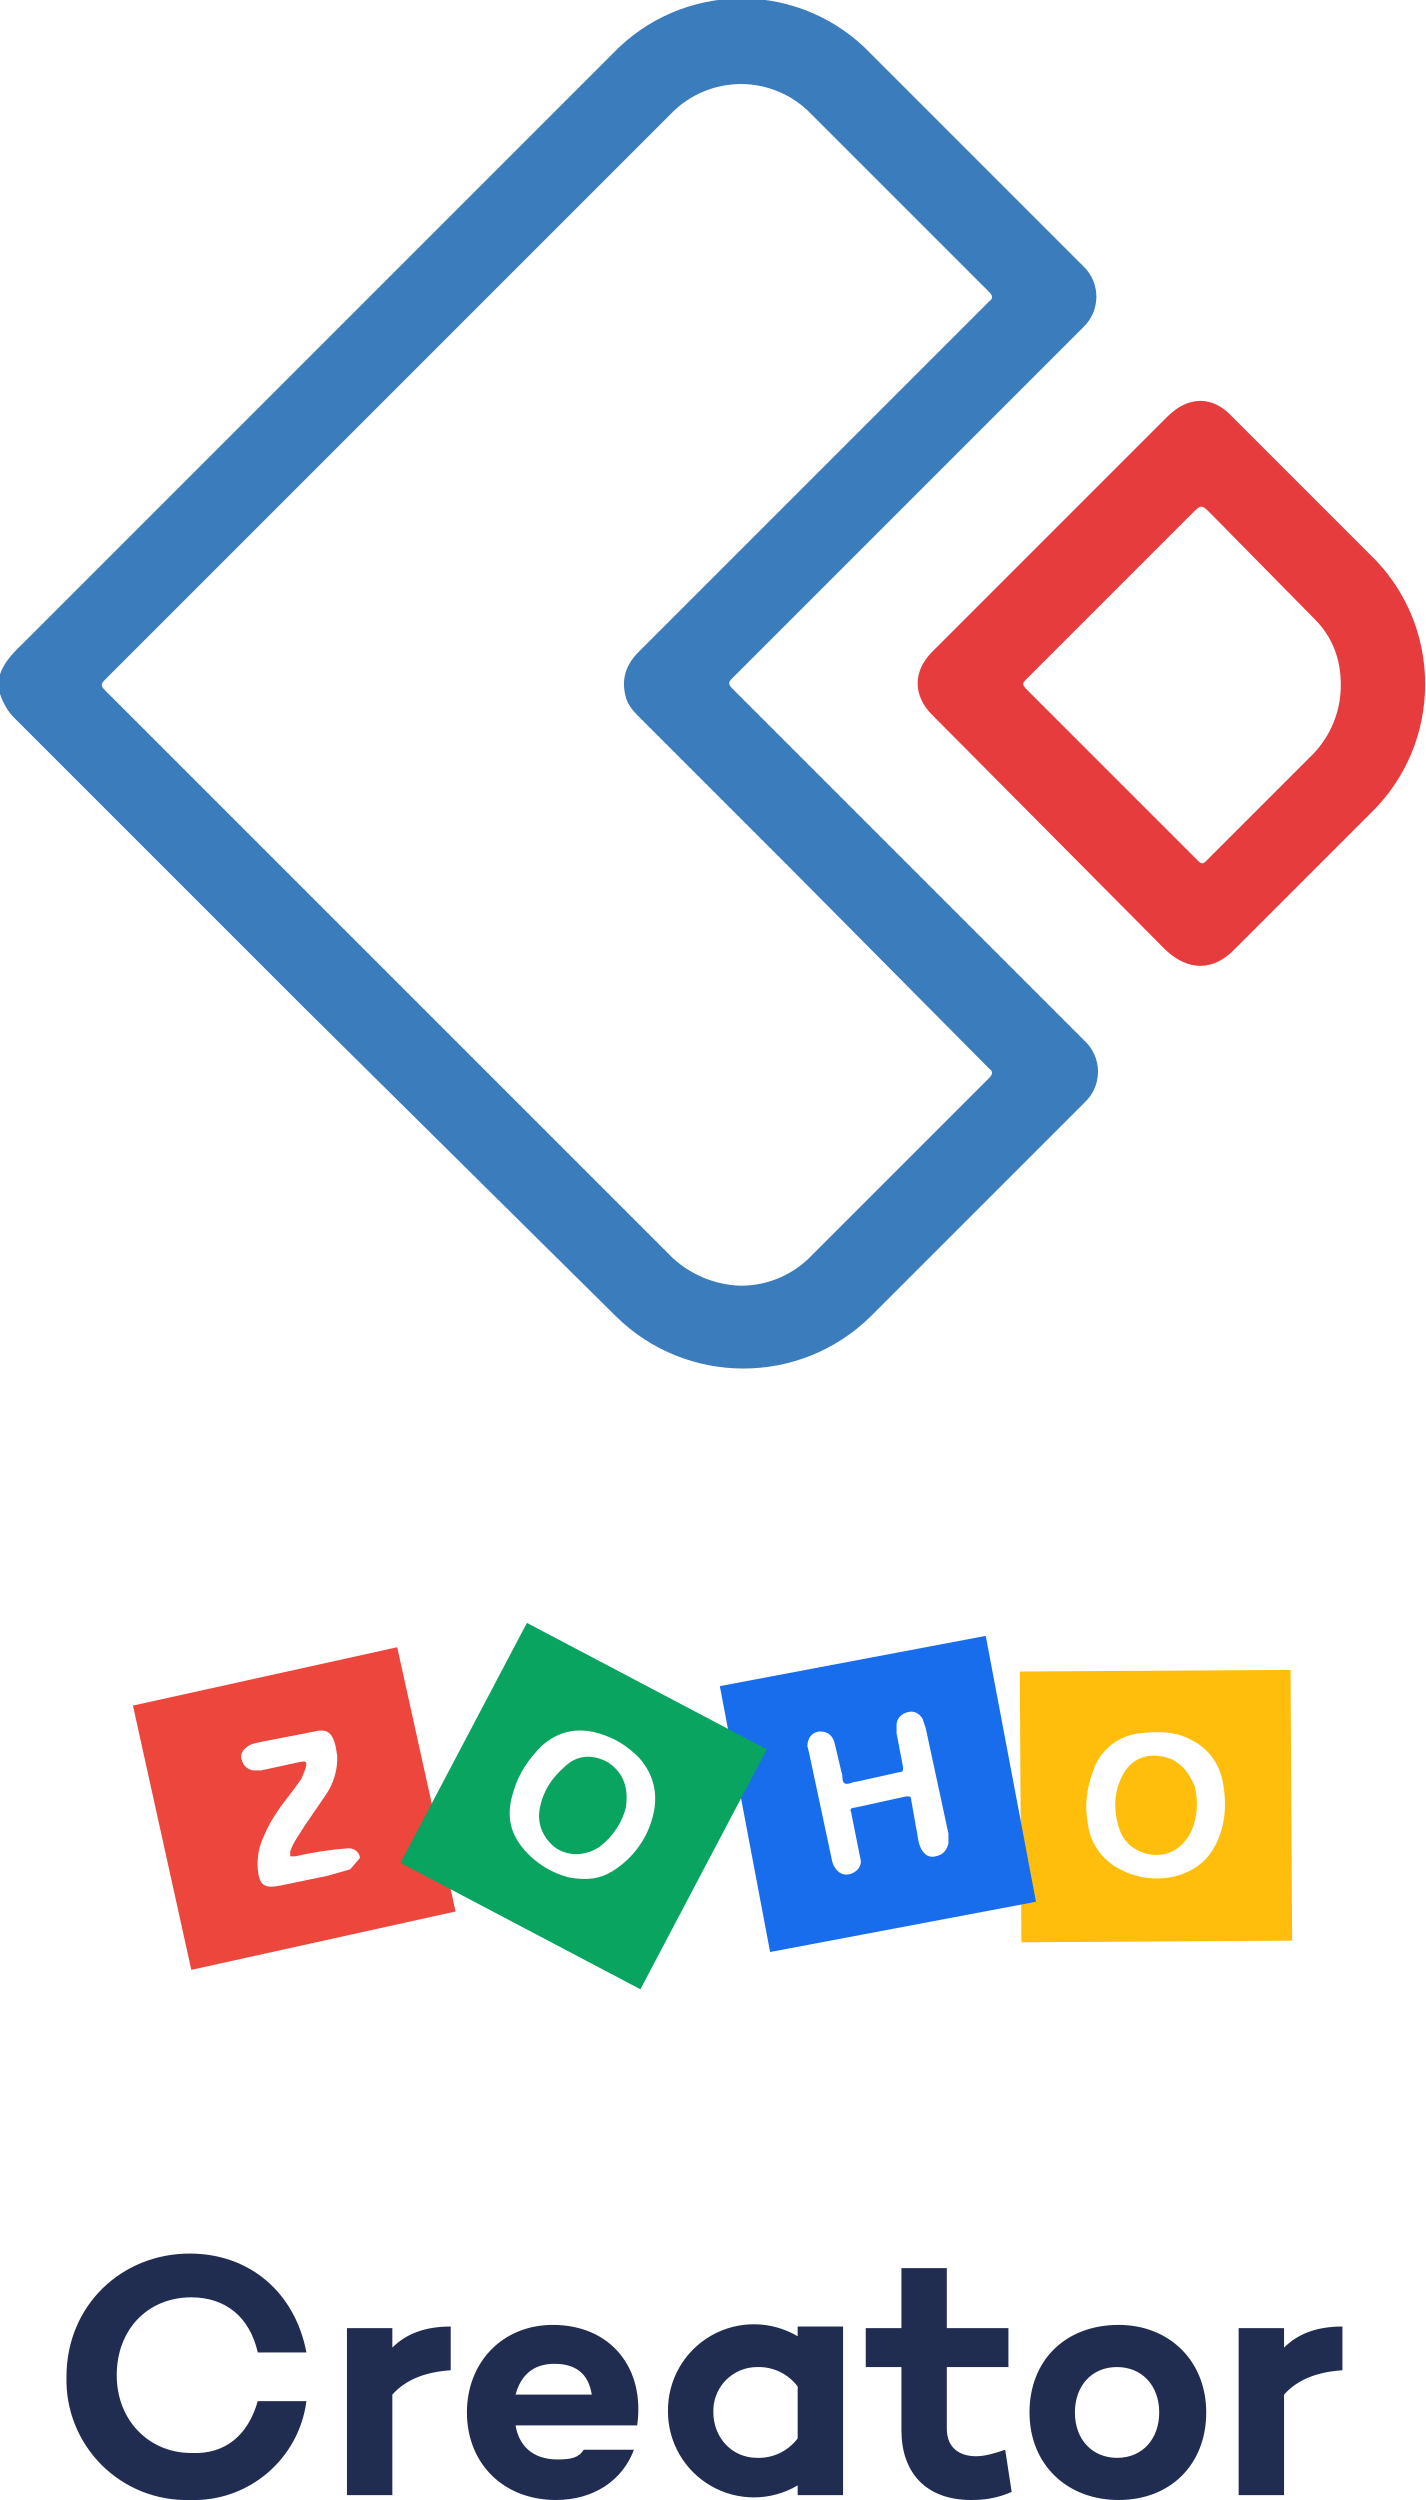
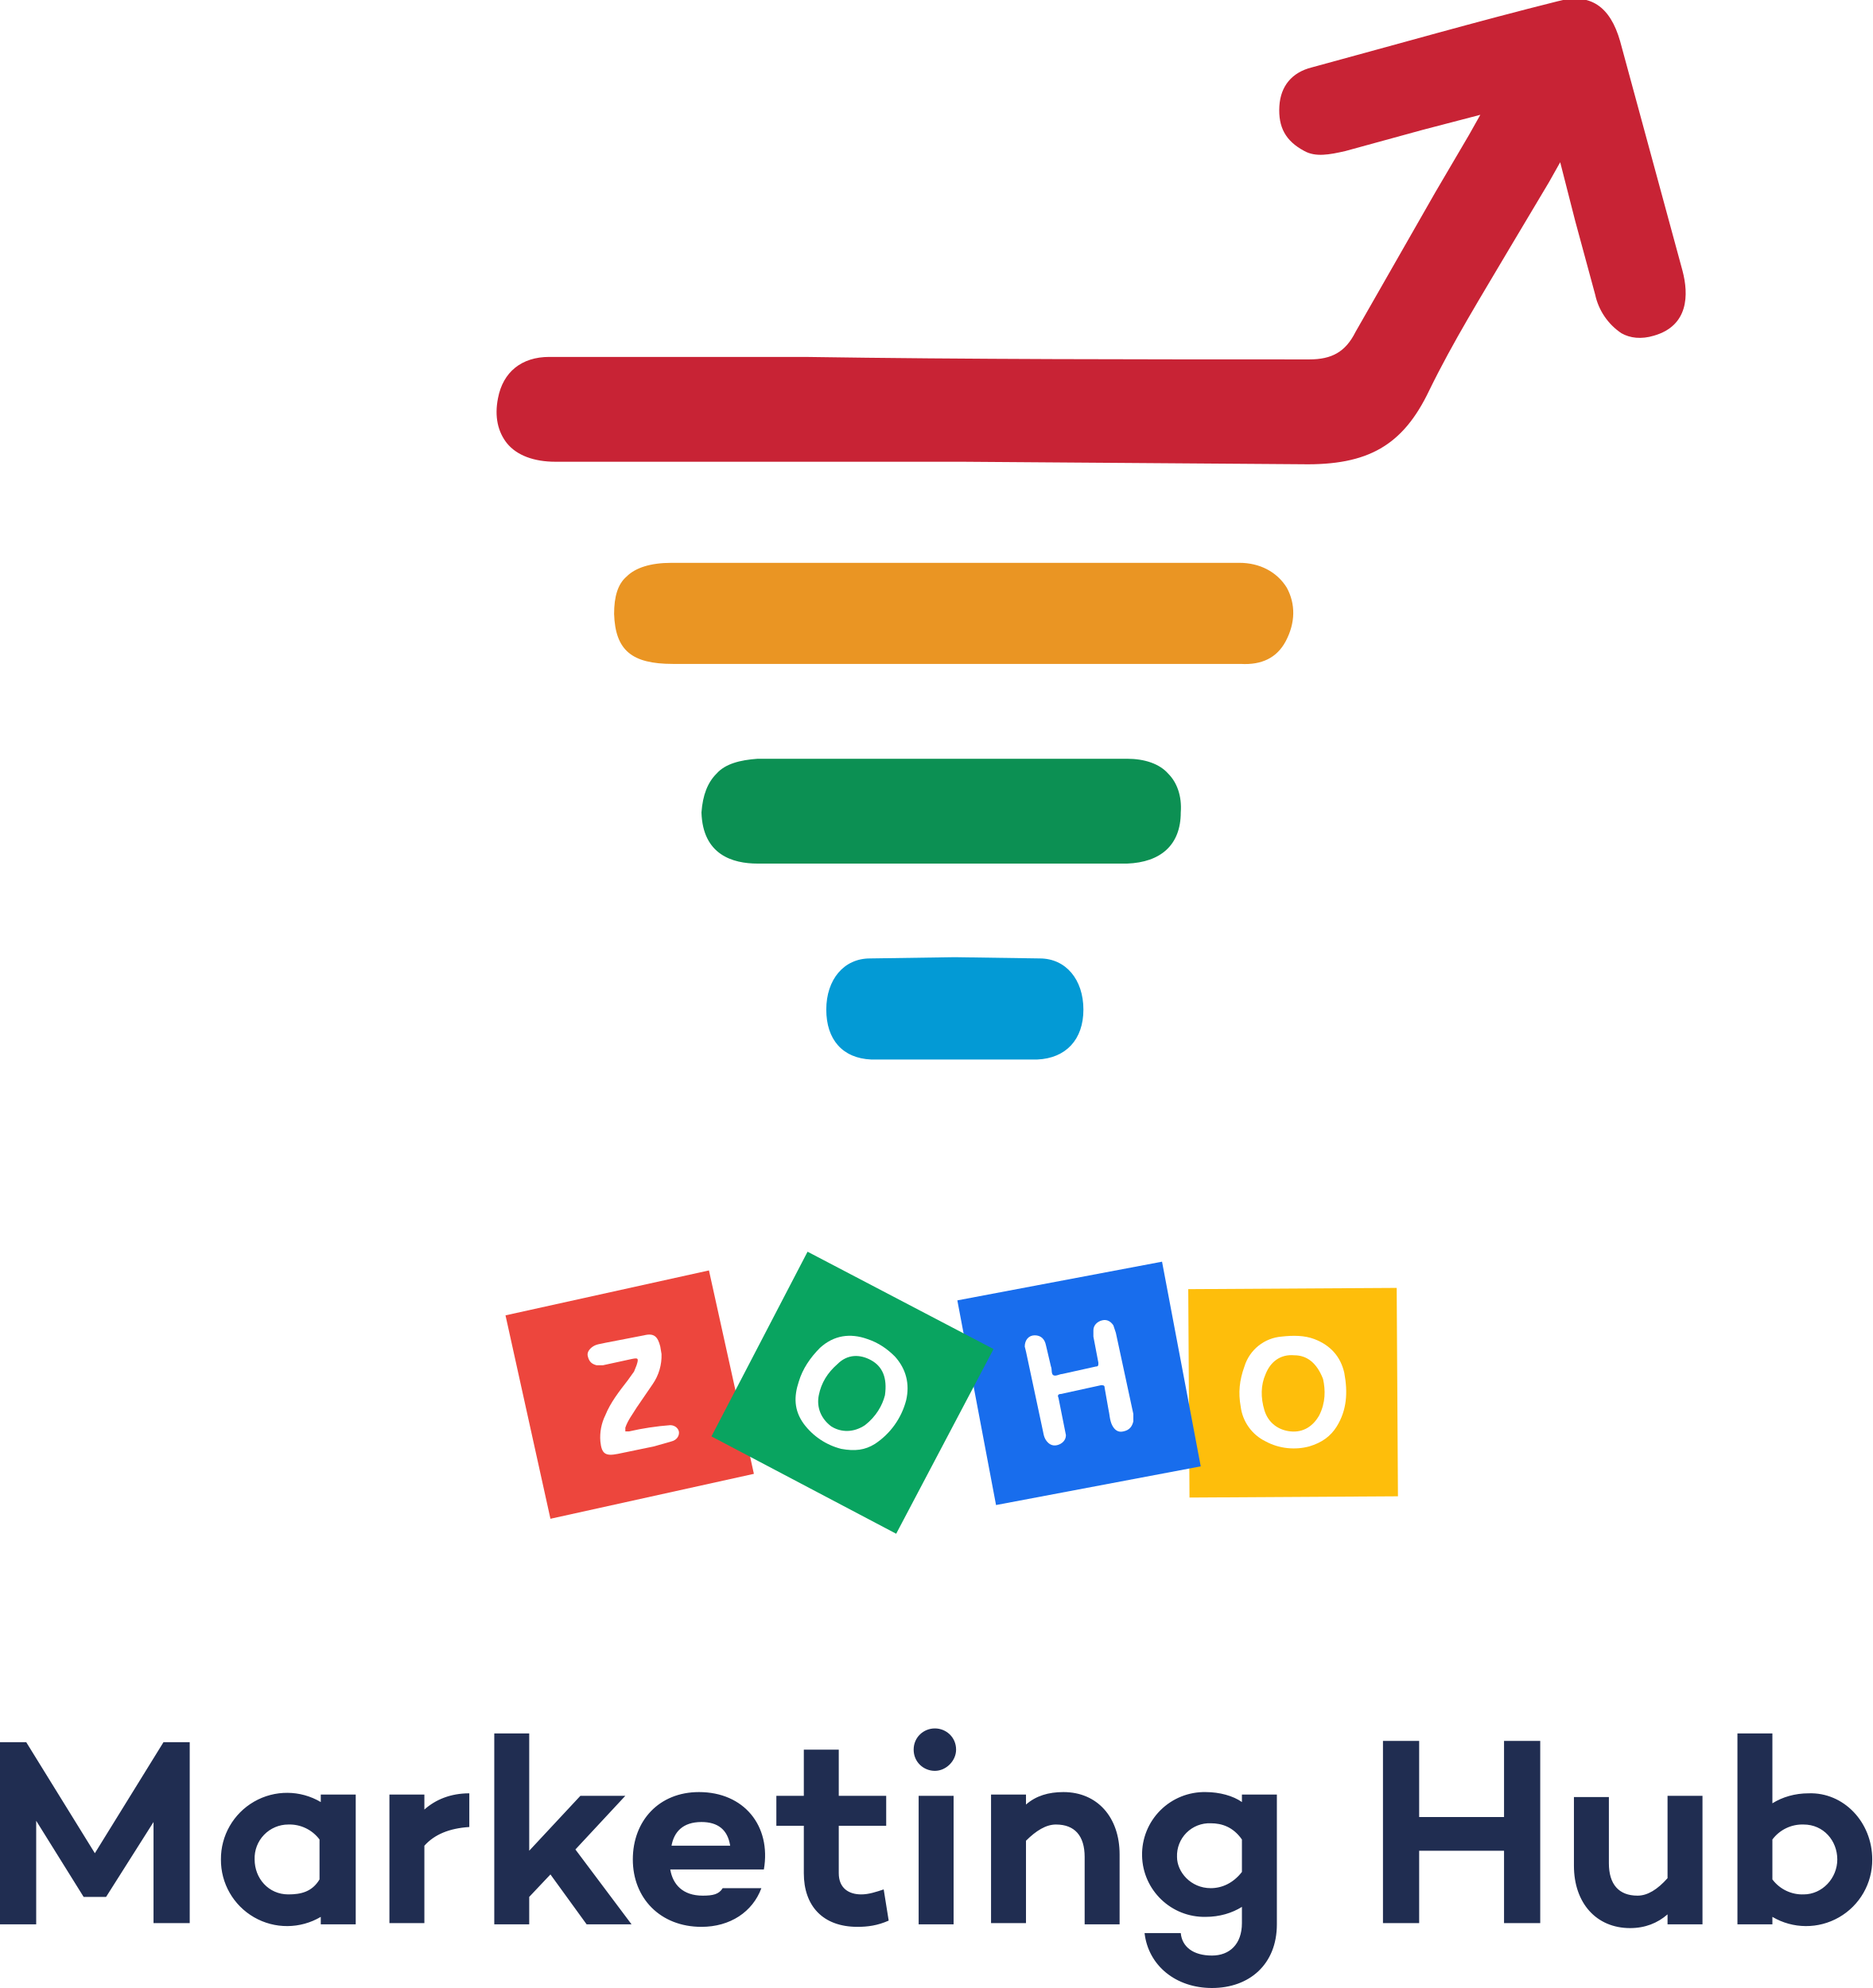
- <svg xmlns="http://www.w3.org/2000/svg" baseProfile="tiny" version="1.2" viewBox="0 0 87.9 154.2">
+ <svg xmlns="http://www.w3.org/2000/svg" baseProfile="tiny" version="1.2" viewBox="0 0 150 159.3">
  <defs />
-   <path fill="#FEBE0B" d="M62.9 103.1l.1 16.7 16.7-.1-.1-16.7-16.7.1zm11.9 11c-.5.8-1.2 1.3-2.2 1.6-1.1.3-2.4.2-3.5-.4a3.6 3.6 0 01-2-2.8c-.2-1.1-.1-2.1.3-3.2a3.4 3.4 0 013-2.4c.9-.1 1.8-.1 2.6.2 1.3.5 2.1 1.4 2.4 2.7.3 1.5.2 3-.6 4.3z" />
-   <path fill="#FEBE0B" d="M71.4 108.3c-1.1-.1-1.9.5-2.3 1.5-.4.9-.4 1.9-.1 2.9.3 1 1.1 1.6 2.1 1.7 1 .1 1.8-.4 2.3-1.3.5-1 .5-2 .3-2.9-.5-1.2-1.2-1.8-2.3-1.9z" />
-   <path fill="#186DED" d="M44.4 104l3.1 16.4 16.4-3.1-3.1-16.4-16.4 3.1zm14.1 9.7c-.1.4-.3.7-.8.8-.4.1-.7-.1-.9-.5-.2-.4-.2-.9-.3-1.3l-.3-1.7c0-.2-.1-.2-.3-.2l-3.2.7c-.2 0-.3.1-.2.3l.5 2.5.1.5c0 .4-.3.7-.7.8-.4.1-.7-.1-.9-.4-.2-.3-.2-.6-.3-1l-1.3-6.1-.1-.4c0-.5.3-.9.8-.9s.8.3.9.8l.4 1.7c.1.2 0 .6.2.7.2.1.5-.1.7-.1l2.7-.6c.2 0 .2-.1.2-.3l-.4-2.1v-.5c0-.4.3-.7.7-.8.4-.1.7.1.9.4l.2.6 1.4 6.5v.6z" />
-   <path fill="#ED463D" d="M8.2 105.2l3.6 16.3 16.3-3.6-3.6-16.3-16.3 3.6zm13.4 10.1l-1.4.4-2.9.6c-1 .2-1.3 0-1.4-1a4 4 0 01.4-2.1c.4-1 1.1-1.9 1.8-2.8l.5-.7.2-.5c.2-.6.1-.6-.4-.5l-2.3.5h-.5c-.4-.1-.6-.3-.7-.7-.1-.3.1-.6.4-.8.3-.2.6-.2 1-.3l3.1-.6c.8-.2 1.1.1 1.3.9l.1.6a4 4 0 01-.7 2.4l-1.3 1.9c-.3.5-.7 1-.9 1.6v.3h.3a22.1 22.1 0 013.3-.5c.4 0 .7.3.7.6l-.6.7z" />
+   <path fill="#FEBE0B" d="M95.2 103.3l.1 16.7 16.7-.1-.1-16.7-16.7.1zm11.9 11c-.5.8-1.2 1.3-2.2 1.6-1.1.3-2.4.2-3.5-.4a3.6 3.6 0 01-2-2.8c-.2-1.1-.1-2.1.3-3.2a3.4 3.4 0 013-2.4c.9-.1 1.8-.1 2.6.2 1.3.5 2.1 1.4 2.4 2.7.3 1.6.2 3-.6 4.3z" />
+   <path fill="#FEBE0B" d="M103.7 108.6c-1.1-.1-1.9.5-2.3 1.5-.4.9-.4 1.9-.1 2.9.3 1 1.1 1.6 2.1 1.7 1 .1 1.8-.4 2.3-1.3.5-1 .5-2 .3-2.9-.5-1.3-1.3-1.9-2.3-1.9z" />
+   <path fill="#186DED" d="M76.7 104.2l3.1 16.4 16.4-3.1-3.1-16.4-16.4 3.1zm14.1 9.7c-.1.4-.3.7-.8.8-.4.1-.7-.1-.9-.5-.2-.4-.2-.9-.3-1.3l-.3-1.7c0-.2-.1-.2-.3-.2l-3.2.7c-.2 0-.3.1-.2.3l.5 2.5.1.5c0 .4-.3.7-.7.8-.4.1-.7-.1-.9-.4-.2-.3-.2-.6-.3-1l-1.3-6.1-.1-.4c0-.5.3-.9.8-.9s.8.3.9.8l.4 1.7c.1.2 0 .6.2.7.2.1.5-.1.7-.1l2.7-.6c.2 0 .2-.1.2-.3l-.4-2.1v-.5c0-.4.3-.7.7-.8.4-.1.7.1.9.4l.2.6 1.4 6.5v.6z" />
+   <path fill="#ED463D" d="M40.5 105.4l3.6 16.3 16.3-3.6-3.6-16.3-16.3 3.6zm13.3 10.1l-1.4.4-2.9.6c-1 .2-1.3 0-1.4-1a4 4 0 01.4-2.1c.4-1 1.1-1.9 1.8-2.8l.5-.7.2-.5c.2-.6.1-.6-.4-.5l-2.3.5h-.5c-.4-.1-.6-.3-.7-.7-.1-.3.1-.6.4-.8.3-.2.6-.2 1-.3l3.1-.6c.8-.2 1.1.1 1.3.9l.1.6a4 4 0 01-.7 2.4l-1.3 1.9c-.3.5-.7 1-.9 1.6v.3h.3a22.1 22.1 0 013.3-.5c.4 0 .7.3.7.6s-.2.6-.6.7z" />
  <g>
-     <path fill="#09A460" d="M37.5 108.7c-.9-.5-1.9-.5-2.7.3-.8.7-1.3 1.5-1.5 2.5-.2 1 .2 1.9 1 2.5.8.5 1.8.5 2.7-.1.9-.7 1.4-1.6 1.6-2.4.2-1.3-.2-2.2-1.1-2.8z" />
-     <path fill="#09A460" d="M32.5 100.1l-7.8 14.8 14.8 7.8 7.8-14.8-14.8-7.8zm5.3 15.3c-.8.5-1.6.6-2.7.4a5.4 5.4 0 01-3-2c-.8-1.1-.8-2.2-.4-3.4.3-1 .9-1.9 1.7-2.7 1.1-1 2.4-1.2 3.8-.7.9.3 1.6.8 2.2 1.4.9 1 1.2 2.2.9 3.5a5.6 5.6 0 01-2.5 3.5z" />
+     <path fill="#09A460" d="M69.8 109c-.9-.5-1.9-.5-2.7.3-.8.7-1.3 1.5-1.5 2.5-.2 1 .2 1.9 1 2.5.8.5 1.8.5 2.7-.1.9-.7 1.4-1.6 1.6-2.4.2-1.4-.2-2.3-1.1-2.8z" />
+     <path fill="#09A460" d="M64.7 100.3L57 115.1l14.8 7.8 7.8-14.8-14.9-7.8zm5.4 15.4c-.8.5-1.6.6-2.7.4a5.4 5.4 0 01-3-2c-.8-1.1-.8-2.2-.4-3.4.3-1 .9-1.9 1.7-2.7 1.1-1 2.4-1.2 3.8-.7.9.3 1.6.8 2.2 1.4.9 1 1.2 2.2.9 3.5a6 6 0 01-2.5 3.5z" />
  </g>
  <g>
-     <path fill="#3A7CBC" d="M0 41.6c.3-.9 1-1.5 1.6-2.1l22.2-22.2 14-14a11 11 0 0115.9 0L65 14.6l1.8 1.8a2.6 2.6 0 010 3.8l-5 5-13 13-3.6 3.6c-.3.3-.3.4 0 .7l17 17 4.7 4.7a2.6 2.6 0 010 3.8L53.7 81.2a11.2 11.2 0 01-15.7 0L18.6 62 8.1 51.5.9 44.3c-.4-.4-.7-.9-.9-1.5v-1.2zm45.6 37.7a6 6 0 004.3-1.7L61 66.5c.2-.2.3-.4 0-.6L48.7 53.5l-9.4-9.4c-.3-.3-.6-.7-.7-1.1-.3-1.1 0-2 .8-2.8l21.5-21.5.1-.1c.3-.2.2-.4 0-.6L50 7a6 6 0 00-8.6 0l-8.1 8.1L9 39.4l-2.5 2.5c-.3.3-.3.4 0 .7l7.5 7.5 14 14 13.5 13.5a6.5 6.5 0 004.1 1.7z" />
-     <path fill="#E63C3E" d="M87.9 42.2a11 11 0 01-3.3 7.9l-8.5 8.5c-1.3 1.3-2.8 1.3-4.2 0L57.5 44.1c-1.2-1.2-1.2-2.7 0-3.9L72 25.7c1.3-1.3 2.8-1.3 4 0l8.5 8.5a11 11 0 013.4 8zm-5.2 0c0-1.5-.5-2.9-1.6-4l-6.4-6.5c-.6-.6-.6-.6-1.2 0L63.3 41.9c-.2.2-.3.3 0 .6l10.6 10.6c.2.2.3.2.5 0l6.6-6.6a6.1 6.1 0 001.7-4.3z" />
+     <path fill="#C82335" d="M104.9 28.8c1.8 0 2.9-.6 3.7-2.2l6.4-11.2 2.7-4.6.9-1.6-4.6 1.2-6.2 1.7c-1.3.3-2.4.5-3.3 0-1.5-.8-2.1-1.9-2-3.6.1-1.6 1-2.7 2.6-3.1 7-1.9 13.3-3.7 19.7-5.3 2.6-.7 4.2.4 5 3.2l5 18.4c.5 1.9.5 4.4-2.3 5.2-1 .3-1.9.2-2.6-.2a5 5 0 01-2.1-3.1l-1.6-5.9L125 13l-.9 1.6-3.1 5.2c-2.3 3.9-4.6 7.6-6.5 11.5-2.1 4.4-4.9 6-10.2 5.9L77.1 37H44.5c-1.7 0-3.1-.5-3.9-1.5-.7-.9-1-2.1-.7-3.6.4-2.1 1.9-3.3 4.1-3.3h20.5c13.1.2 26.8.2 40.4.2z" />
+     <path fill="#EA9523" d="M103.1 47.1c.7 1.3.7 2.8-.1 4.3-.7 1.3-1.9 1.9-3.6 1.8H53.9c-3.3 0-4.6-1.1-4.7-4 0-1.4.3-2.4 1-3 .7-.7 1.9-1.1 3.6-1.1h45.5c1.6 0 3 .7 3.8 2z" />
+     <path fill="#0C9053" d="M57.4 62c.7-.8 1.9-1.1 3.3-1.2h29.6c1.4 0 2.6.4 3.3 1.2.7.7 1.1 1.8 1 3.1 0 2.6-1.6 4-4.3 4.1H60.7c-2 0-4.4-.7-4.5-4.1.1-1.4.5-2.4 1.2-3.1z" />
+     <path fill="#039AD5" d="M69.7 76.8l6.8-.1 6.8.1c2.1 0 3.5 1.7 3.5 4.1 0 2.4-1.4 3.9-3.7 4H69.8c-2.3-.1-3.6-1.6-3.6-4s1.4-4.1 3.5-4.1z" />
  </g>
-   <path fill="#202D51" d="M15.9 148.1h3a7 7 0 01-7.2 6.1 7.4 7.4 0 01-7.6-7.6c0-4.4 3.4-7.6 7.6-7.6 3.7 0 6.5 2.4 7.2 6.1h-3c-.5-2.2-2-3.4-4.1-3.4-2.7 0-4.6 2-4.6 4.8s2 4.8 4.6 4.8c2.1.1 3.5-1.1 4.1-3.2zm11.9-4.6v2.7c-1.6.1-2.8.6-3.6 1.5v6.2h-2.8v-10.3h2.8v1.2c.9-.9 2.1-1.3 3.6-1.3zm11.5 6.1h-7.5c.2 1.2 1 2.1 2.6 2.1.8 0 1.3-.1 1.6-.6h3.1c-.7 1.9-2.5 3.1-4.8 3.1-3.3 0-5.5-2.3-5.5-5.4s2.2-5.4 5.3-5.4c3.6 0 5.7 2.7 5.2 6.2zm-7.5-1.9h4.7c-.2-1.3-1-1.9-2.3-1.9-1.4 0-2.1.8-2.4 1.9zm20.2-4.1v10.3h-2.8v-.6a5.3 5.3 0 01-8-4.6 5.3 5.3 0 018-4.6v-.6H52zm-2.8 6.8v-3.2a3 3 0 00-2.5-1.2 2.7 2.7 0 00-2.7 2.8c0 1.5 1.1 2.8 2.7 2.8a3 3 0 002.5-1.2zm13.2 3.3c-.9.4-1.7.5-2.5.5-2.8 0-4.3-1.7-4.3-4.3V146h-2.2v-2.4h2.2v-3.7h2.8v3.7h3.8v2.4h-3.8v3.8c0 1.2.8 1.7 1.8 1.7.6 0 1.2-.2 1.8-.4l.4 2.6zm12-4.9c0 3.2-2.2 5.4-5.4 5.4s-5.5-2.2-5.5-5.4 2.2-5.4 5.5-5.4c3.1 0 5.4 2.2 5.4 5.4zm-2.9 0c0-1.7-1.1-2.8-2.6-2.8-1.6 0-2.6 1.2-2.6 2.8 0 1.7 1.1 2.8 2.6 2.8 1.6 0 2.6-1.2 2.6-2.8zm11.3-5.3v2.7c-1.6.1-2.8.6-3.6 1.5v6.2h-2.8v-10.3h2.8v1.2c.9-.9 2.1-1.3 3.6-1.3z" />
+   <path fill="#202D51" d="M15.2 154.1h-2.9V146l-3.8 6H6.7l-3.8-6.1v8.3H0v-14.6h2.1l5.5 8.9 5.5-8.9h2.1v14.5zm13.3-10.2v10.3h-2.8v-.6a5.3 5.3 0 01-8-4.6 5.3 5.3 0 018-4.6v-.6h2.8zm-2.9 6.7v-3.2a3 3 0 00-2.5-1.2 2.7 2.7 0 00-2.7 2.8c0 1.5 1.1 2.8 2.7 2.8 1 0 1.9-.2 2.5-1.2zm12-6.9v2.7c-1.6.1-2.8.6-3.6 1.5v6.2h-2.8v-10.3H34v1.2c.9-.8 2.1-1.3 3.6-1.3zm6.5 6.5l-1.7 1.8v2.2h-2.8v-15.3h2.8v9.4l4.1-4.4h3.6l-4 4.3 4.5 6H47l-2.9-4zm17.1-.4h-7.5c.2 1.2 1 2.1 2.6 2.1.8 0 1.3-.1 1.6-.6H61c-.7 1.9-2.5 3.1-4.8 3.1-3.3 0-5.5-2.3-5.5-5.4s2.1-5.4 5.3-5.4c3.6 0 5.8 2.7 5.2 6.2zm-7.4-1.9h4.7c-.2-1.3-1-1.9-2.3-1.9-1.5 0-2.2.8-2.4 1.9zm17.4 6c-.9.4-1.7.5-2.5.5-2.8 0-4.3-1.7-4.3-4.3v-3.8h-2.2v-2.4h2.2v-3.7h2.8v3.7H71v2.4h-3.8v3.8c0 1.2.8 1.7 1.8 1.7.6 0 1.2-.2 1.8-.4l.4 2.5zm2-13.7c0-1 .8-1.7 1.7-1.7.9 0 1.7.7 1.7 1.7 0 .9-.8 1.7-1.7 1.7-.9 0-1.7-.7-1.7-1.7zm3.2 3.7v10.3h-2.8v-10.3h2.8zm13.3 4.7v5.6h-2.8v-5.4c0-1.7-.8-2.6-2.3-2.6-.8 0-1.6.5-2.4 1.3v6.6h-2.8v-10.3h2.8v.8c.8-.7 1.8-1 3-1 2.7 0 4.5 2 4.5 5zm12.6-4.7v10.3c0 3.2-2.2 5.1-5.2 5.1-2.9 0-5.1-1.8-5.4-4.4h2.9c.1 1.1 1 1.8 2.5 1.8 1.4 0 2.4-.9 2.4-2.6v-1.3c-.8.5-1.8.8-2.9.8a5 5 0 01-5.1-4.9 5 5 0 015.1-5.1c1.1 0 2.2.3 2.9.8v-.6h2.8zm-2.8 6.1v-2.6c-.7-1-1.6-1.3-2.5-1.3a2.6 2.6 0 00-2.7 2.7c0 1.2 1.1 2.5 2.7 2.5.9 0 1.8-.4 2.5-1.3zm23.9-10.5v14.6h-2.9v-5.8h-6.8v5.8h-2.9v-14.6h2.9v6.1h6.8v-6.1h2.9zm13 4.4v10.3h-2.8v-.8c-.8.7-1.8 1.1-3 1.1-2.7 0-4.5-2-4.5-5V144h2.8v5.3c0 1.7.8 2.6 2.3 2.6.8 0 1.6-.5 2.4-1.4v-6.6h2.8zM150 149a5.3 5.3 0 01-8 4.6v.6h-2.8v-15.3h2.8v5.6c.8-.5 1.8-.8 2.9-.8 2.8-.1 5.1 2.3 5.1 5.3zm-2.8 0c0-1.5-1.1-2.8-2.7-2.8a3 3 0 00-2.5 1.2v3.2a3 3 0 002.5 1.2c1.5 0 2.7-1.3 2.7-2.8z" />
</svg>
